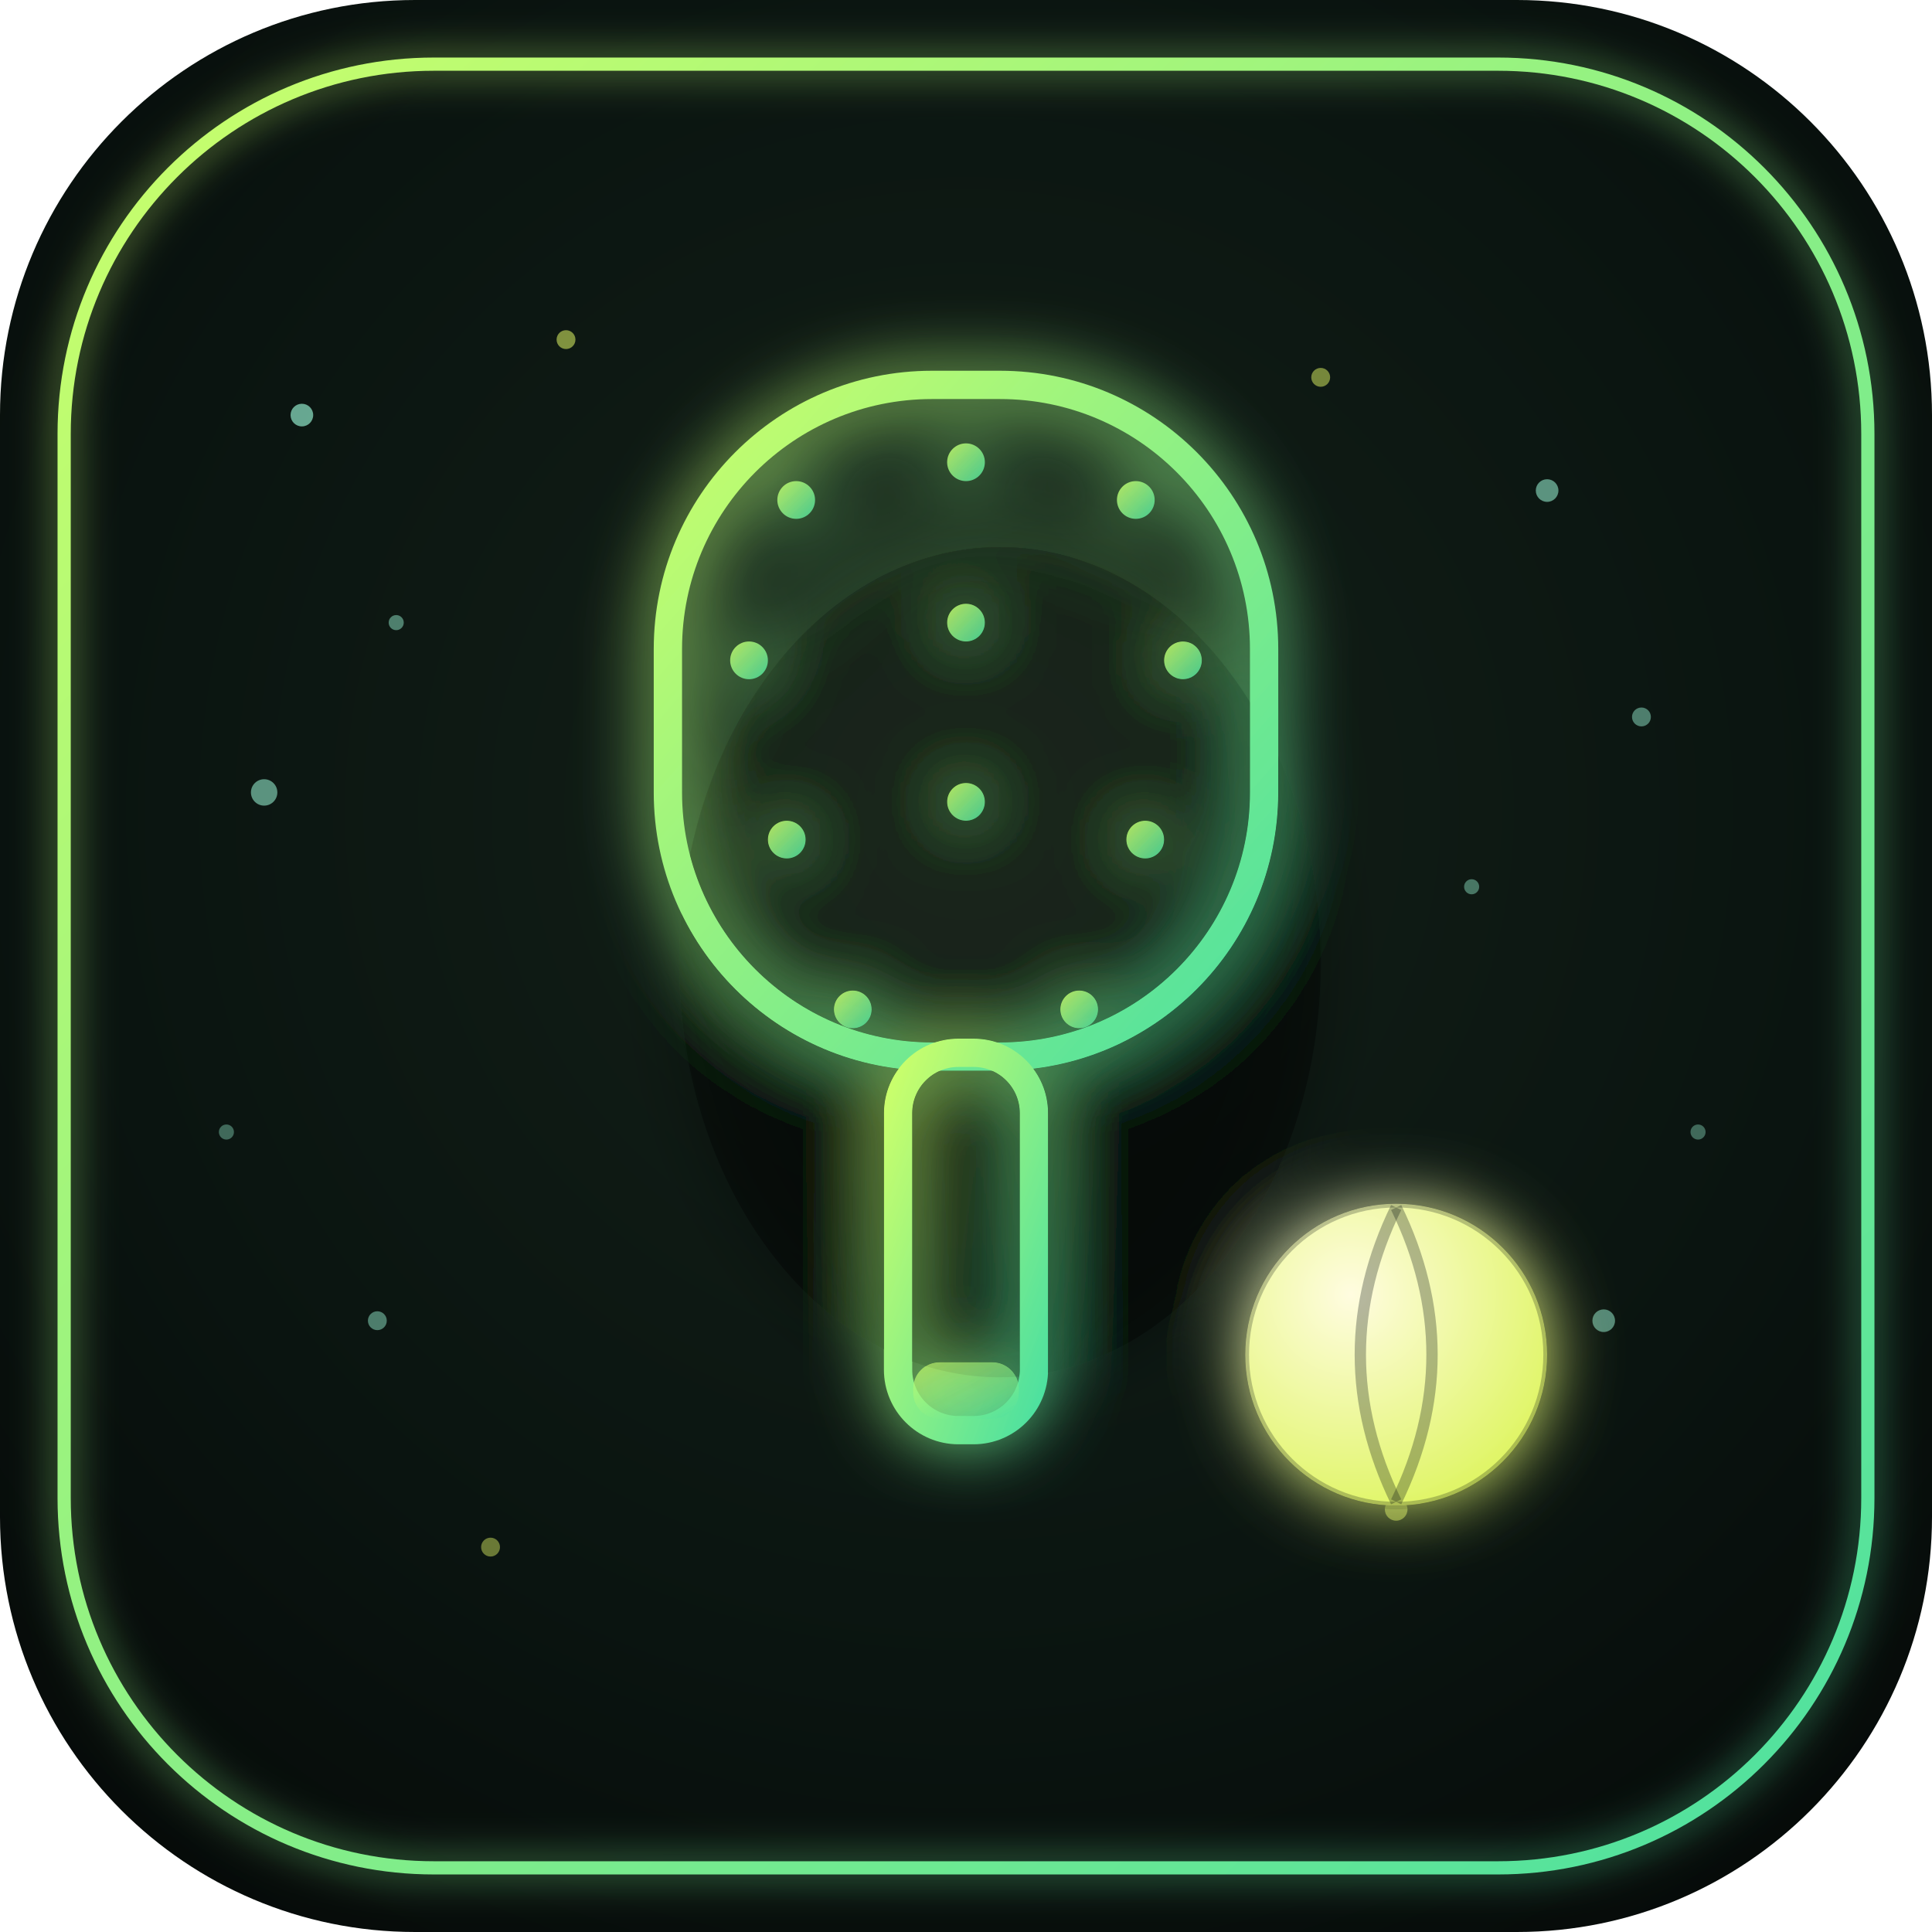
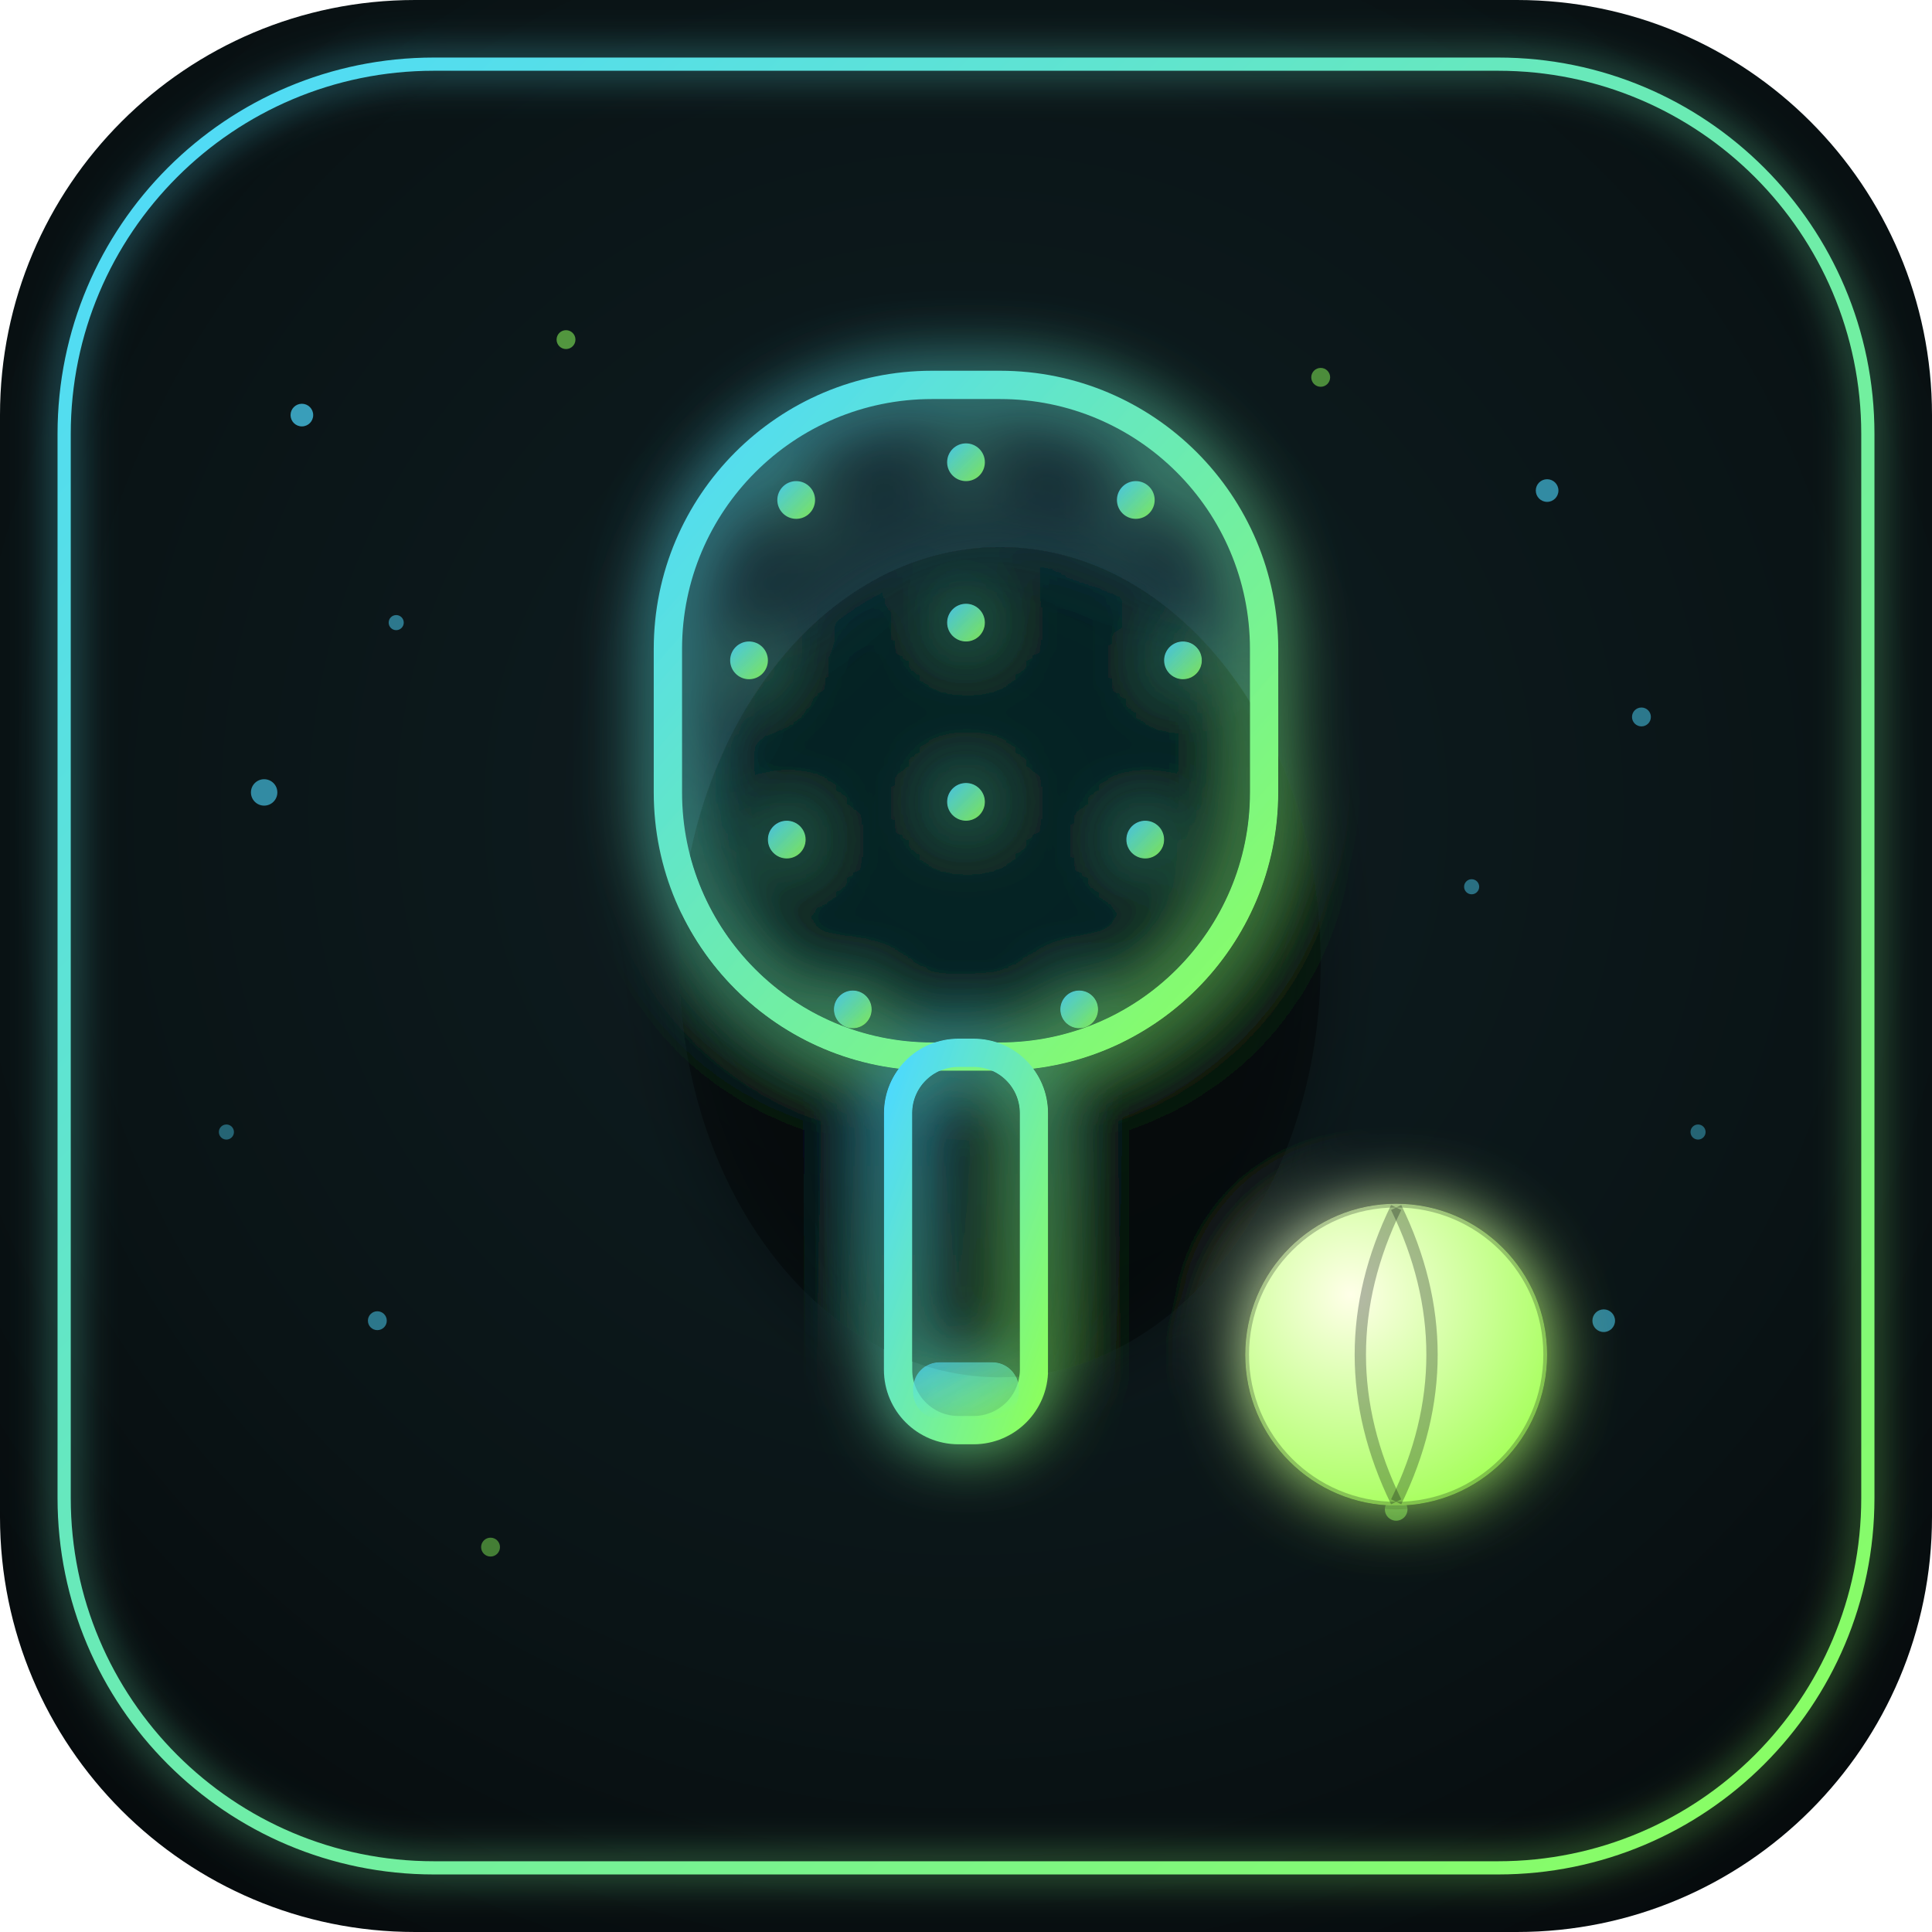
<svg xmlns="http://www.w3.org/2000/svg" viewBox="0 0 1024 1024">
  <defs>
    <radialGradient id="bg" cx="50%" cy="42%" r="75%">
-       <stop offset="0" stop-color="#132018" />
-       <stop offset="60%" stop-color="#0A1410" />
-       <stop offset="1" stop-color="#050807" />
+       <stop offset="0" stop-color="#0F1E22" />
+       <stop offset="60%" stop-color="#0A1416" />
+       <stop offset="1" stop-color="#05080A" />
    </radialGradient>
    <linearGradient id="neon" x1="0" y1="0" x2="1" y2="1">
-       <stop offset="0" stop-color="#CBFF6B" />
-       <stop offset="1" stop-color="#4CE0A0" />
+       <stop offset="0" stop-color="#4DD9FF" />
+       <stop offset="1" stop-color="#8CFF5C" />
    </linearGradient>
    <radialGradient id="ballGrad" cx="35%" cy="30%" r="75%">
-       <stop offset="0" stop-color="#FFFCE0" />
-       <stop offset="1" stop-color="#DFF564" />
+       <stop offset="0" stop-color="#FFFFE8" />
+       <stop offset="1" stop-color="#A6FF5C" />
    </radialGradient>
    <filter id="glow" x="-60%" y="-60%" width="220%" height="220%">
      <feGaussianBlur stdDeviation="18" result="blur" />
      <feMerge>
        <feMergeNode in="blur" />
        <feMergeNode in="SourceGraphic" />
      </feMerge>
    </filter>
    <filter id="softGlow" x="-100%" y="-100%" width="300%" height="300%">
      <feGaussianBlur stdDeviation="10" />
    </filter>
  </defs>
  <rect width="1024" height="1024" rx="220" fill="url(#bg)" />
  <rect x="34" y="34" width="956" height="956" rx="196" fill="none" stroke="url(#neon)" stroke-width="10" opacity="0.5" filter="url(#softGlow)" />
  <rect x="34" y="34" width="956" height="956" rx="196" fill="none" stroke="url(#neon)" stroke-width="7" />
-   <g fill="#8FE6C8">
+   <g fill="#4DD9FF">
    <circle cx="160" cy="220" r="6" opacity="0.7" />
    <circle cx="210" cy="330" r="4" opacity="0.5" />
    <circle cx="140" cy="420" r="7" opacity="0.6" />
    <circle cx="820" cy="260" r="6" opacity="0.6" />
    <circle cx="870" cy="380" r="5" opacity="0.5" />
    <circle cx="780" cy="470" r="4" opacity="0.45" />
    <circle cx="200" cy="700" r="5" opacity="0.5" />
    <circle cx="120" cy="600" r="4" opacity="0.4" />
    <circle cx="850" cy="700" r="6" opacity="0.55" />
    <circle cx="900" cy="600" r="4" opacity="0.4" />
  </g>
-   <g fill="#DFF564">
+   <g fill="#8CFF5C">
    <circle cx="300" cy="180" r="5" opacity="0.55" />
    <circle cx="700" cy="200" r="5" opacity="0.5" />
    <circle cx="260" cy="820" r="5" opacity="0.45" />
    <circle cx="740" cy="800" r="6" opacity="0.5" />
  </g>
  <g transform="translate(512,470)" filter="url(#glow)">
    <ellipse cx="18" cy="40" rx="170" ry="220" fill="#000" opacity="0.35" />
-     <rect x="-158" y="-266" width="316" height="356" rx="140" fill="#9CFF8D" opacity="0.06" />
+     <rect x="-158" y="-266" width="316" height="356" rx="140" fill="#6BE0FF" opacity="0.06" />
    <rect x="-158" y="-266" width="316" height="356" rx="140" fill="none" stroke="url(#neon)" stroke-width="15" />
    <g fill="url(#neon)" opacity="0.85">
      <circle cx="-90" cy="-205" r="10" />
      <circle cx="0" cy="-225" r="10" />
      <circle cx="90" cy="-205" r="10" />
      <circle cx="-115" cy="-120" r="10" />
      <circle cx="0" cy="-140" r="10" />
      <circle cx="115" cy="-120" r="10" />
      <circle cx="-95" cy="-25" r="10" />
      <circle cx="0" cy="-45" r="10" />
      <circle cx="95" cy="-25" r="10" />
      <circle cx="-60" cy="65" r="10" />
      <circle cx="60" cy="65" r="10" />
    </g>
    <rect x="-36" y="88" width="72" height="200" rx="32" fill="none" stroke="url(#neon)" stroke-width="15" />
    <rect x="-28" y="252" width="56" height="30" rx="14" fill="url(#neon)" opacity="0.7" />
    <circle cx="228" cy="248" r="80" fill="url(#ballGrad)" />
    <circle cx="228" cy="248" r="80" fill="none" stroke="#0A1410" stroke-width="4" opacity="0.25" />
    <path d="M 228 170 Q 266 248 228 326" stroke="#0A1410" stroke-width="6" fill="none" opacity="0.3" />
    <path d="M 228 170 Q 190 248 228 326" stroke="#0A1410" stroke-width="6" fill="none" opacity="0.3" />
  </g>
</svg>
